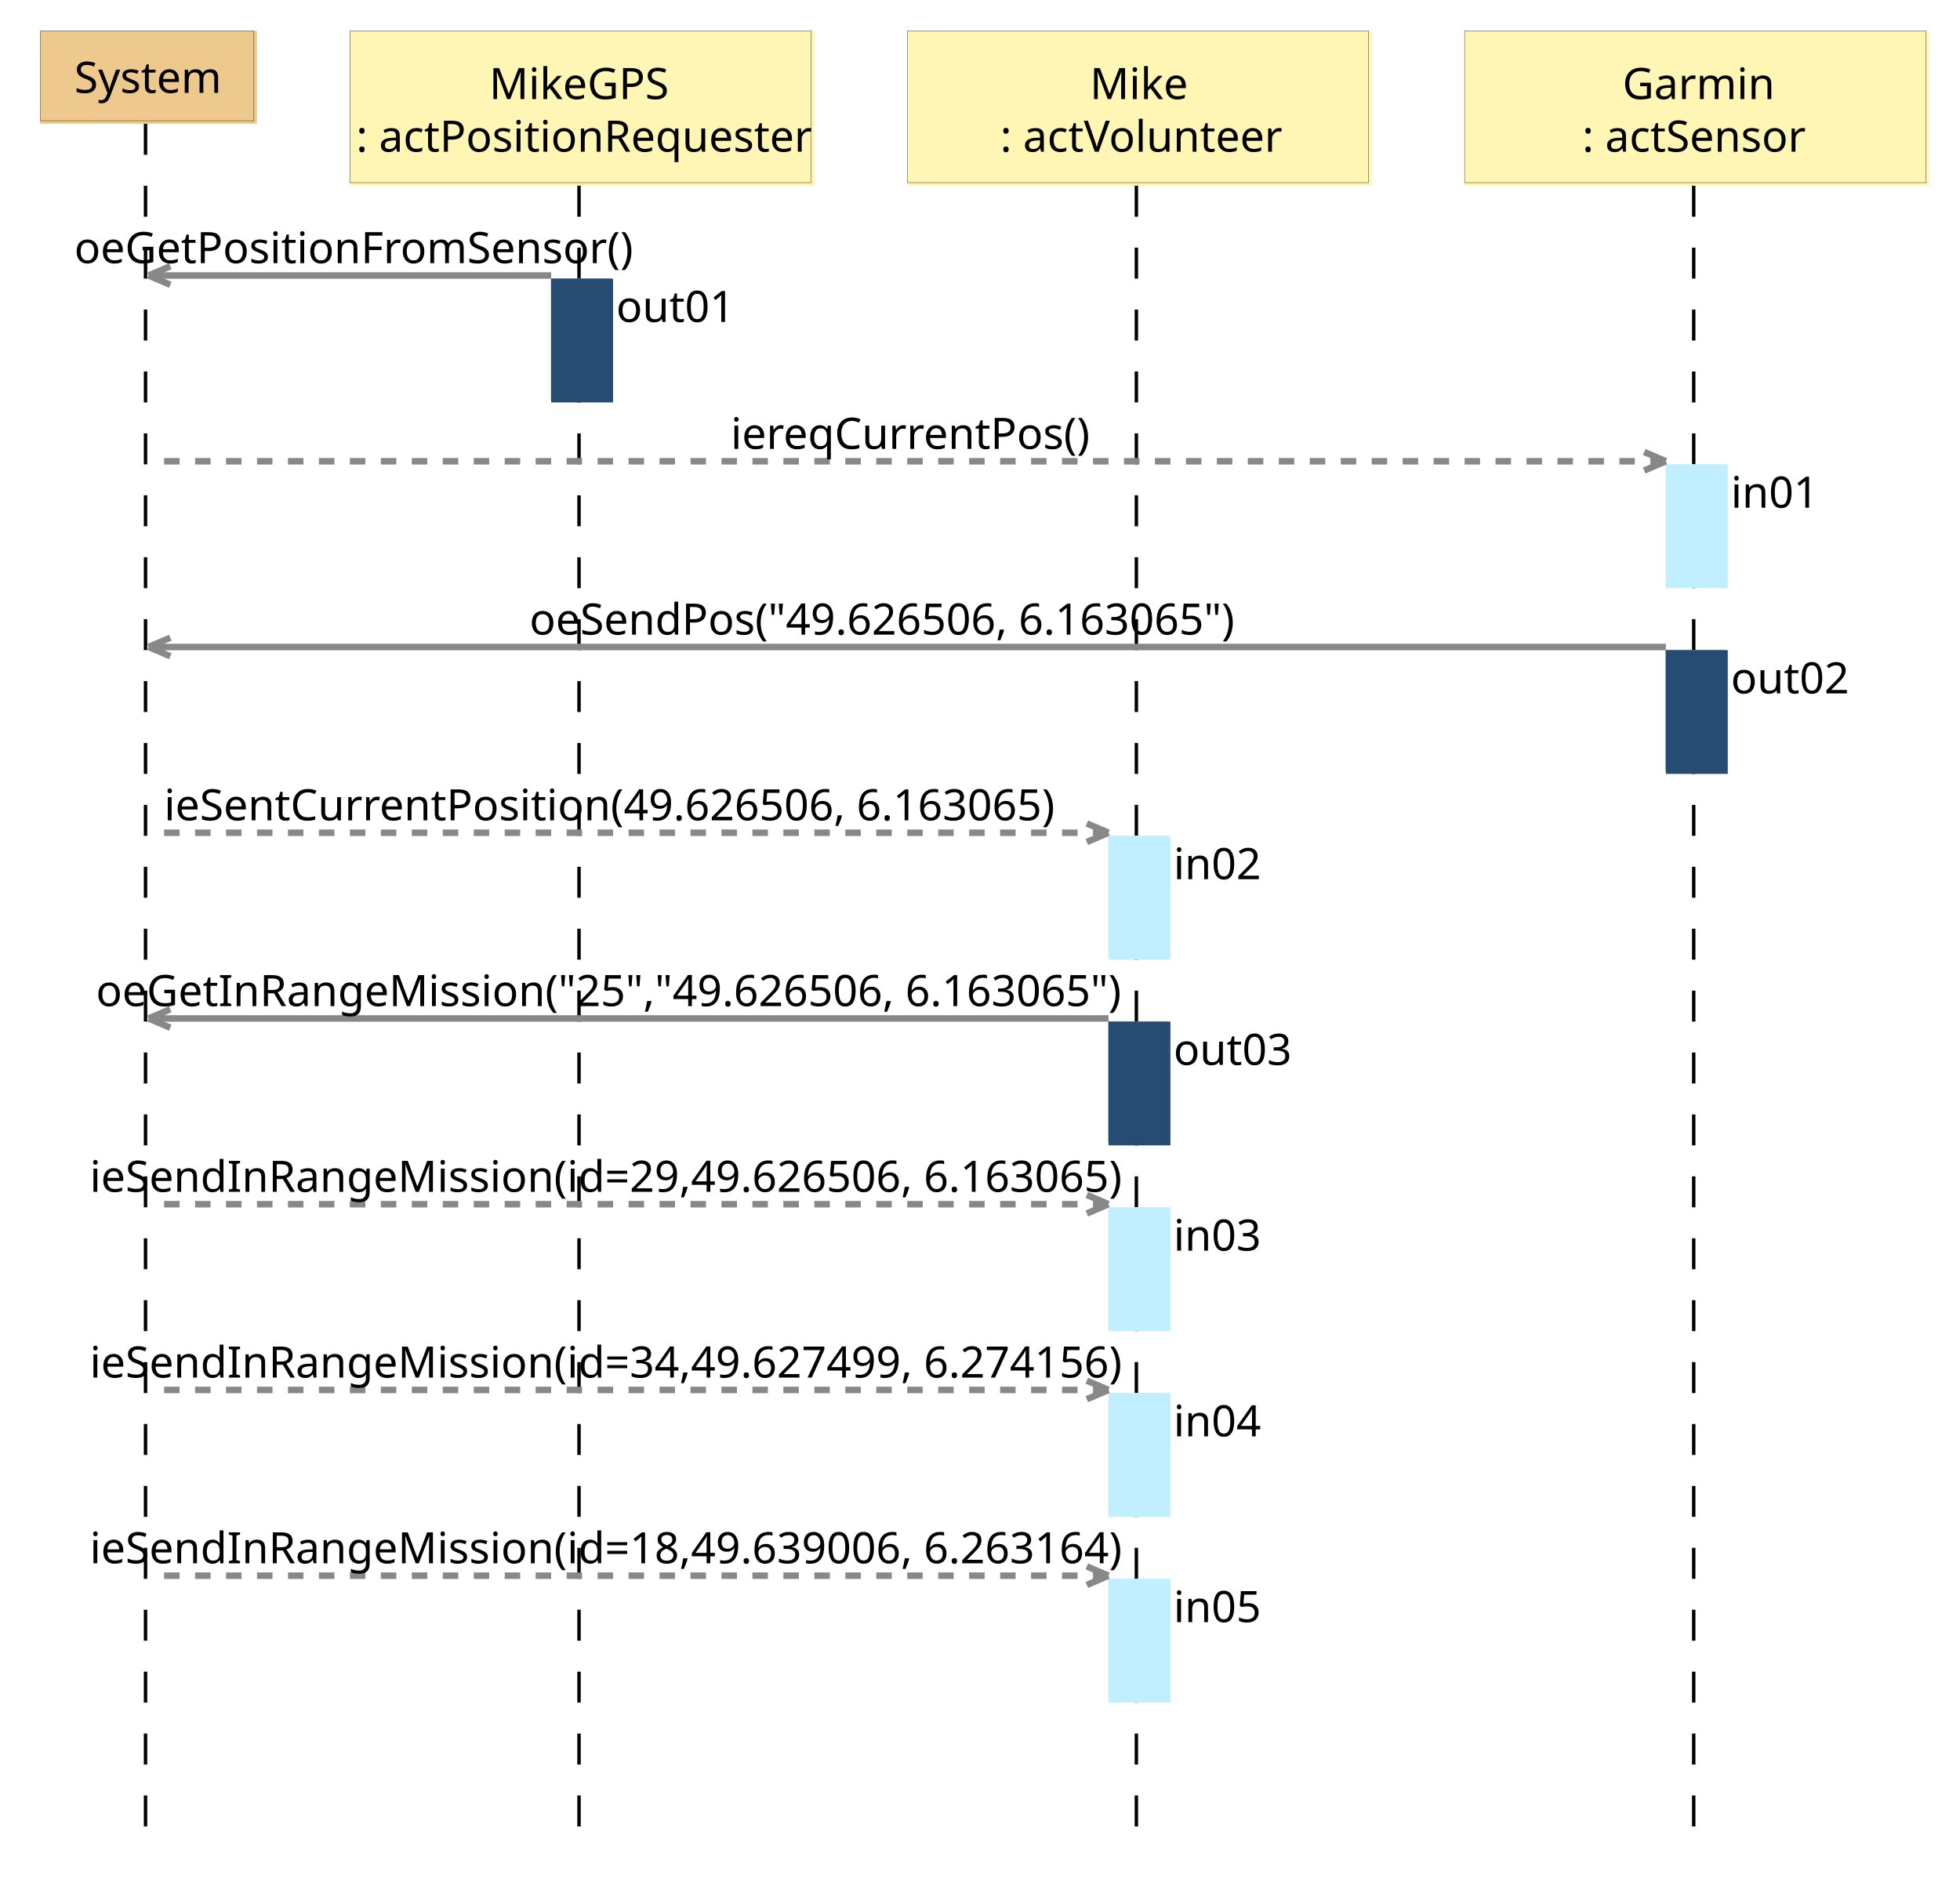
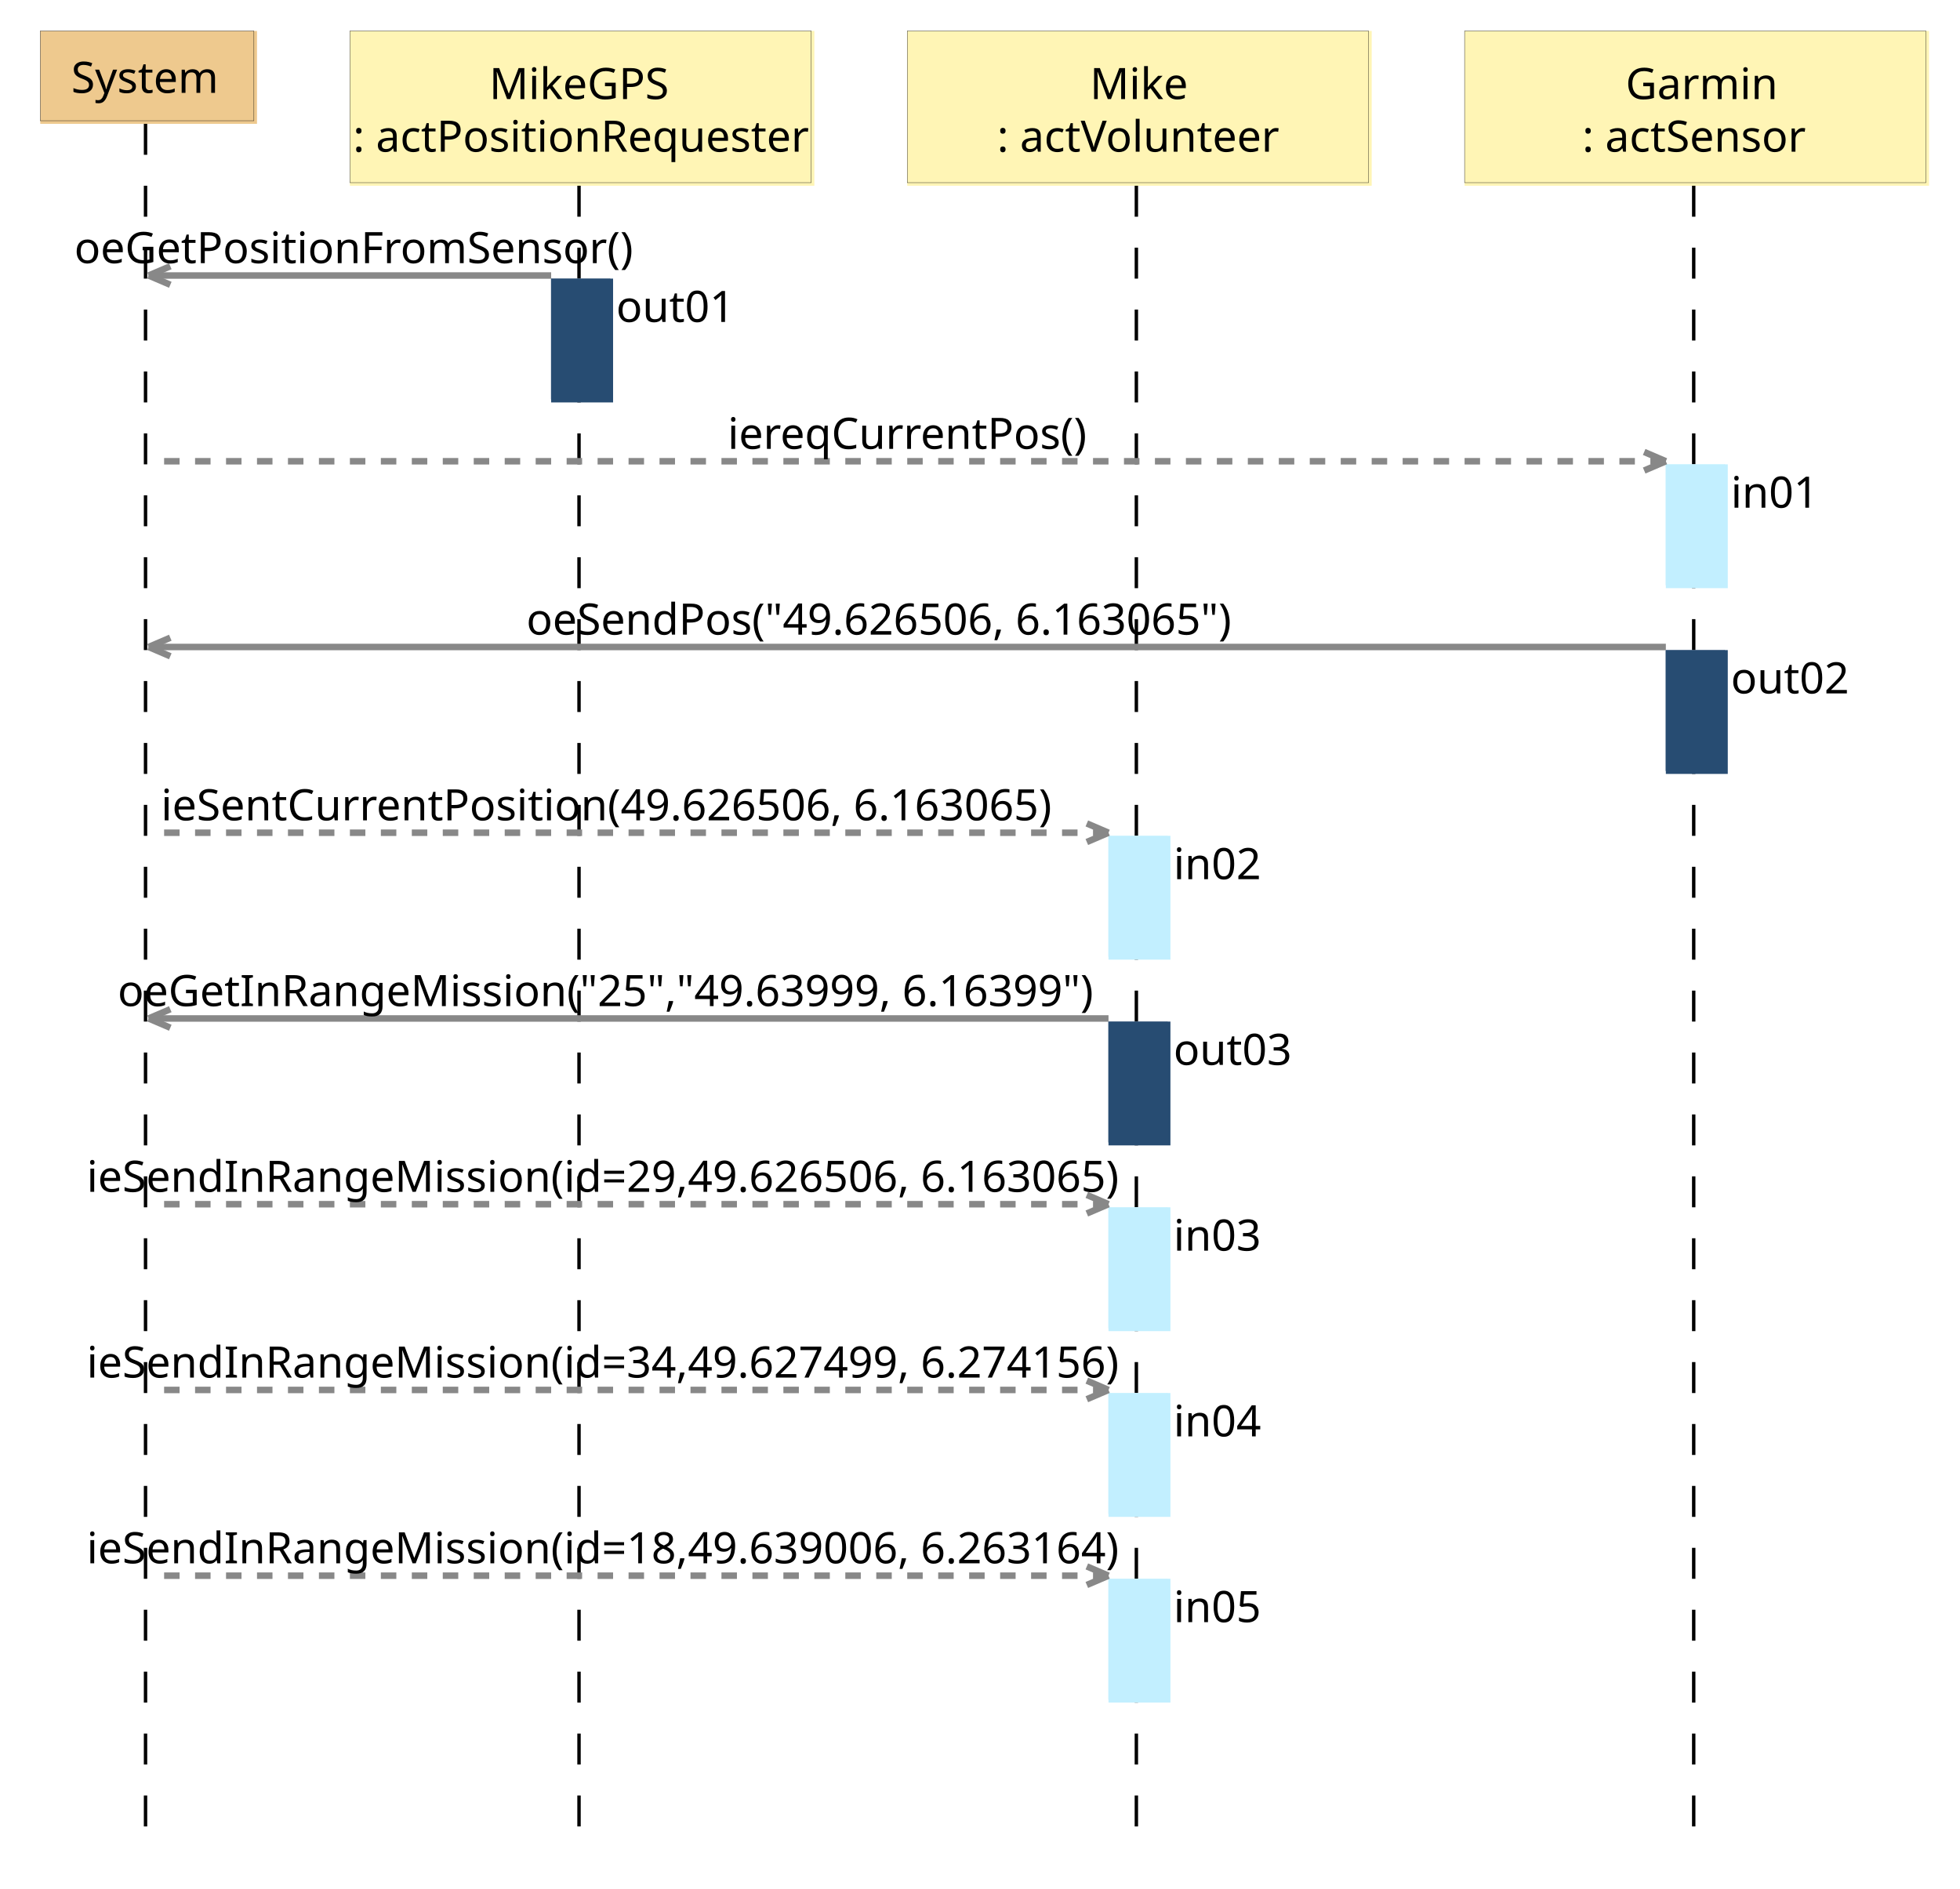
<svg xmlns="http://www.w3.org/2000/svg" stroke-dasharray="none" shape-rendering="auto" font-family="'Dialog'" width="633" text-rendering="auto" fill-opacity="1" contentScriptType="text/ecmascript" color-interpolation="auto" color-rendering="auto" preserveAspectRatio="xMidYMid meet" font-size="12" viewBox="0 0 633 610" fill="black" stroke="black" image-rendering="auto" stroke-miterlimit="10" zoomAndPan="magnify" version="1.0" stroke-linecap="square" stroke-linejoin="miter" contentStyleType="text/css" font-style="normal" height="610" stroke-width="1" stroke-dashoffset="0" font-weight="normal" stroke-opacity="1">
  <defs id="genericDefs" />
  <g>
    <defs id="defs1">
      <clipPath clipPathUnits="userSpaceOnUse" id="clipPath1">
        <path d="M12 9 L84 9 L84 41 L12 41 L12 9 Z" />
      </clipPath>
      <clipPath clipPathUnits="userSpaceOnUse" id="clipPath2">
        <path d="M12 9 L88 9 L88 41 L12 41 L12 9 Z" />
      </clipPath>
      <clipPath clipPathUnits="userSpaceOnUse" id="clipPath3">
        <path d="M42 39 L54 39 L54 601 L42 601 L42 39 Z" />
      </clipPath>
      <clipPath clipPathUnits="userSpaceOnUse" id="clipPath4">
        <path d="M112 9 L264 9 L264 61 L112 61 L112 9 Z" />
      </clipPath>
      <clipPath clipPathUnits="userSpaceOnUse" id="clipPath5">
        <path d="M112 9 L268 9 L268 61 L112 61 L112 9 Z" />
      </clipPath>
      <clipPath clipPathUnits="userSpaceOnUse" id="clipPath6">
        <path d="M112 9 L267 9 L267 61 L112 61 L112 9 Z" />
      </clipPath>
      <clipPath clipPathUnits="userSpaceOnUse" id="clipPath7">
        <path d="M182 59 L194 59 L194 601 L182 601 L182 59 Z" />
      </clipPath>
      <clipPath clipPathUnits="userSpaceOnUse" id="clipPath8">
        <path d="M177 89 L199 89 L199 131 L177 131 L177 89 Z" />
      </clipPath>
      <clipPath clipPathUnits="userSpaceOnUse" id="clipPath9">
        <path d="M198 89 L242 89 L242 108 L198 108 L198 89 Z" />
      </clipPath>
      <clipPath clipPathUnits="userSpaceOnUse" id="clipPath10">
        <path d="M292 9 L444 9 L444 61 L292 61 L292 9 Z" />
      </clipPath>
      <clipPath clipPathUnits="userSpaceOnUse" id="clipPath11">
        <path d="M292 9 L447 9 L447 61 L292 61 L292 9 Z" />
      </clipPath>
      <clipPath clipPathUnits="userSpaceOnUse" id="clipPath12">
        <path d="M362 59 L374 59 L374 601 L362 601 L362 59 Z" />
      </clipPath>
      <clipPath clipPathUnits="userSpaceOnUse" id="clipPath13">
        <path d="M357 329 L379 329 L379 371 L357 371 L357 329 Z" />
      </clipPath>
      <clipPath clipPathUnits="userSpaceOnUse" id="clipPath14">
        <path d="M378 329 L422 329 L422 348 L378 348 L378 329 Z" />
      </clipPath>
      <clipPath clipPathUnits="userSpaceOnUse" id="clipPath15">
        <path d="M357 269 L379 269 L379 311 L357 311 L357 269 Z" />
      </clipPath>
      <clipPath clipPathUnits="userSpaceOnUse" id="clipPath16">
-         <path d="M378 269 L413 269 L413 288 L378 288 L378 269 Z" />
+         <path d="M378 269 L412 269 L412 288 L378 288 L378 269 Z" />
      </clipPath>
      <clipPath clipPathUnits="userSpaceOnUse" id="clipPath17">
        <path d="M357 389 L379 389 L379 431 L357 431 L357 389 Z" />
      </clipPath>
      <clipPath clipPathUnits="userSpaceOnUse" id="clipPath18">
-         <path d="M378 389 L413 389 L413 408 L378 408 L378 389 Z" />
+         <path d="M378 389 L412 389 L412 408 L378 408 L378 389 Z" />
      </clipPath>
      <clipPath clipPathUnits="userSpaceOnUse" id="clipPath19">
        <path d="M357 449 L379 449 L379 491 L357 491 L357 449 Z" />
      </clipPath>
      <clipPath clipPathUnits="userSpaceOnUse" id="clipPath20">
-         <path d="M378 449 L413 449 L413 468 L378 468 L378 449 Z" />
+         <path d="M378 449 L412 449 L412 468 L378 468 L378 449 Z" />
      </clipPath>
      <clipPath clipPathUnits="userSpaceOnUse" id="clipPath21">
        <path d="M357 509 L379 509 L379 551 L357 551 L357 509 Z" />
      </clipPath>
      <clipPath clipPathUnits="userSpaceOnUse" id="clipPath22">
-         <path d="M378 509 L413 509 L413 528 L378 528 L378 509 Z" />
+         <path d="M378 509 L412 509 L412 528 L378 528 L378 509 Z" />
      </clipPath>
      <clipPath clipPathUnits="userSpaceOnUse" id="clipPath23">
        <path d="M472 9 L624 9 L624 61 L472 61 L472 9 Z" />
      </clipPath>
      <clipPath clipPathUnits="userSpaceOnUse" id="clipPath24">
        <path d="M472 9 L627 9 L627 61 L472 61 L472 9 Z" />
      </clipPath>
      <clipPath clipPathUnits="userSpaceOnUse" id="clipPath25">
        <path d="M542 59 L554 59 L554 601 L542 601 L542 59 Z" />
      </clipPath>
      <clipPath clipPathUnits="userSpaceOnUse" id="clipPath26">
        <path d="M537 209 L559 209 L559 251 L537 251 L537 209 Z" />
      </clipPath>
      <clipPath clipPathUnits="userSpaceOnUse" id="clipPath27">
        <path d="M558 209 L602 209 L602 228 L558 228 L558 209 Z" />
      </clipPath>
      <clipPath clipPathUnits="userSpaceOnUse" id="clipPath28">
        <path d="M537 149 L559 149 L559 191 L537 191 L537 149 Z" />
      </clipPath>
      <clipPath clipPathUnits="userSpaceOnUse" id="clipPath29">
-         <path d="M558 149 L593 149 L593 168 L558 168 L558 149 Z" />
+         <path d="M558 149 L592 149 L592 168 L558 168 L558 149 Z" />
      </clipPath>
      <clipPath clipPathUnits="userSpaceOnUse" id="clipPath30">
        <path d="M-1 -1 L634 -1 L634 611 L-1 611 L-1 -1 Z" />
      </clipPath>
      <clipPath clipPathUnits="userSpaceOnUse" id="clipPath31">
-         <path d="M23 70 L207 70 L207 89 L23 89 L23 70 Z" />
+         <path d="M23 70 L206 70 L206 89 L23 89 L23 70 Z" />
      </clipPath>
      <clipPath clipPathUnits="userSpaceOnUse" id="clipPath32">
        <path d="M46 84 L58 84 L58 95 L46 95 L46 84 Z" />
      </clipPath>
      <clipPath clipPathUnits="userSpaceOnUse" id="clipPath33">
-         <path d="M170 190 L420 190 L420 209 L170 209 L170 190 Z" />
+         <path d="M169 190 L421 190 L421 209 L169 209 L169 190 Z" />
      </clipPath>
      <clipPath clipPathUnits="userSpaceOnUse" id="clipPath34">
        <path d="M46 204 L58 204 L58 215 L46 215 L46 204 Z" />
      </clipPath>
      <clipPath clipPathUnits="userSpaceOnUse" id="clipPath35">
-         <path d="M30 310 L379 310 L379 329 L30 329 L30 310 Z" />
+         <path d="M37 310 L372 310 L372 329 L37 329 L37 310 Z" />
      </clipPath>
      <clipPath clipPathUnits="userSpaceOnUse" id="clipPath36">
        <path d="M46 324 L58 324 L58 335 L46 335 L46 324 Z" />
      </clipPath>
      <clipPath clipPathUnits="userSpaceOnUse" id="clipPath37">
-         <path d="M235 130 L355 130 L355 149 L235 149 L235 130 Z" />
+         <path d="M234 130 L355 130 L355 149 L234 149 L234 130 Z" />
      </clipPath>
      <clipPath clipPathUnits="userSpaceOnUse" id="clipPath38">
        <path d="M529 144 L541 144 L541 155 L529 155 L529 144 Z" />
      </clipPath>
      <clipPath clipPathUnits="userSpaceOnUse" id="clipPath39">
-         <path d="M52 250 L358 250 L358 269 L52 269 L52 250 Z" />
+         <path d="M51 250 L358 250 L358 269 L51 269 L51 250 Z" />
      </clipPath>
      <clipPath clipPathUnits="userSpaceOnUse" id="clipPath40">
        <path d="M349 264 L361 264 L361 275 L349 275 L349 264 Z" />
      </clipPath>
      <clipPath clipPathUnits="userSpaceOnUse" id="clipPath41">
-         <path d="M28 370 L381 370 L381 389 L28 389 L28 370 Z" />
+         <path d="M27 370 L383 370 L383 389 L27 389 L27 370 Z" />
      </clipPath>
      <clipPath clipPathUnits="userSpaceOnUse" id="clipPath42">
        <path d="M349 384 L361 384 L361 395 L349 395 L349 384 Z" />
      </clipPath>
      <clipPath clipPathUnits="userSpaceOnUse" id="clipPath43">
-         <path d="M28 430 L381 430 L381 449 L28 449 L28 430 Z" />
+         <path d="M27 430 L383 430 L383 449 L27 449 L27 430 Z" />
      </clipPath>
      <clipPath clipPathUnits="userSpaceOnUse" id="clipPath44">
        <path d="M349 444 L361 444 L361 455 L349 455 L349 444 Z" />
      </clipPath>
      <clipPath clipPathUnits="userSpaceOnUse" id="clipPath45">
-         <path d="M28 490 L381 490 L381 509 L28 509 L28 490 Z" />
+         <path d="M27 490 L383 490 L383 509 L27 509 L27 490 Z" />
      </clipPath>
      <clipPath clipPathUnits="userSpaceOnUse" id="clipPath46">
        <path d="M349 504 L361 504 L361 515 L349 515 L349 504 Z" />
      </clipPath>
    </defs>
    <g font-size="9" fill="rgb(238,201,142)" stroke-linejoin="round" stroke="rgb(238,201,142)" stroke-width="0" stroke-miterlimit="0">
      <rect x="13" y="10" clip-path="url(#clipPath1)" width="70" height="30" stroke="none" />
    </g>
    <g font-size="9" stroke-width="0.1" stroke-linecap="butt">
      <rect x="13" y="10" clip-path="url(#clipPath1)" fill="none" width="69" height="29" />
-       <text x="24" font-size="14" y="30" clip-path="url(#clipPath2)" stroke="none" xml:space="preserve">System</text>
+       <text x="23" font-size="14" y="30" clip-path="url(#clipPath2)" stroke="none" xml:space="preserve">System</text>
      <line clip-path="url(#clipPath3)" fill="none" x1="47" x2="47" y1="40" y2="600" stroke-dasharray="10,10" stroke-width="1.1" />
    </g>
    <g stroke-linecap="butt" font-size="9" fill="rgb(255,245,181)" stroke-dasharray="10,10" stroke="rgb(255,245,181)" stroke-width="1.1">
      <rect x="113" y="10" clip-path="url(#clipPath4)" width="150" height="50" stroke="none" />
    </g>
    <g font-size="9" stroke-width="0.1" stroke-linecap="butt">
      <rect x="113" y="10" clip-path="url(#clipPath4)" fill="none" width="149" height="49" />
      <text x="158" font-size="14" y="32" clip-path="url(#clipPath5)" stroke="none" xml:space="preserve">MikeGPS</text>
-       <text x="115" font-size="14" y="49" clip-path="url(#clipPath6)" stroke="none" xml:space="preserve">: actPositionRequester</text>
+       <text x="114" font-size="14" y="49" clip-path="url(#clipPath6)" stroke="none" xml:space="preserve">: actPositionRequester</text>
      <line clip-path="url(#clipPath7)" fill="none" x1="187" x2="187" y1="60" y2="600" stroke-dasharray="10,10" stroke-width="1.1" />
    </g>
    <g stroke-linecap="butt" font-size="9" fill="rgb(39,76,114)" stroke-dasharray="10,10" stroke="rgb(39,76,114)" stroke-width="1.1">
      <rect x="178" y="90" clip-path="url(#clipPath8)" width="20" height="40" stroke="none" />
      <rect x="178" y="90" clip-path="url(#clipPath8)" fill="none" width="19" stroke-dasharray="none" height="39" stroke-width="0.1" />
    </g>
    <g font-size="14" stroke-width="0.1" stroke-linecap="butt">
      <text xml:space="preserve" x="199" y="104" clip-path="url(#clipPath9)" stroke="none">out01</text>
      <rect x="293" y="10" clip-path="url(#clipPath10)" fill="rgb(255,245,181)" width="150" height="50" stroke="none" />
      <rect x="293" y="10" clip-path="url(#clipPath10)" fill="none" width="149" height="49" />
      <text xml:space="preserve" x="352" y="32" clip-path="url(#clipPath11)" stroke="none">Mike</text>
-       <text xml:space="preserve" x="323" y="49" clip-path="url(#clipPath11)" stroke="none">: actVolunteer</text>
+       <text xml:space="preserve" x="322" y="49" clip-path="url(#clipPath11)" stroke="none">: actVolunteer</text>
      <line clip-path="url(#clipPath12)" fill="none" x1="367" x2="367" y1="60" y2="600" stroke-dasharray="10,10" stroke-width="1.1" />
    </g>
    <g stroke-linecap="butt" font-size="9" fill="rgb(39,76,114)" stroke-dasharray="10,10" stroke="rgb(39,76,114)" stroke-width="1.1">
      <rect x="358" y="330" clip-path="url(#clipPath13)" width="20" height="40" stroke="none" />
      <rect x="358" y="330" clip-path="url(#clipPath13)" fill="none" width="19" stroke-dasharray="none" height="39" stroke-width="0.1" />
    </g>
    <g font-size="14" stroke-width="0.1" stroke-linecap="butt">
      <text xml:space="preserve" x="379" y="344" clip-path="url(#clipPath14)" stroke="none">out03</text>
      <rect x="358" y="270" clip-path="url(#clipPath15)" fill="rgb(194,239,255)" width="20" height="40" stroke="none" />
      <rect x="358" y="270" clip-path="url(#clipPath15)" fill="none" width="19" height="39" stroke="rgb(194,239,255)" />
      <text xml:space="preserve" x="379" y="284" clip-path="url(#clipPath16)" stroke="none">in02</text>
      <rect x="358" y="390" clip-path="url(#clipPath17)" fill="rgb(194,239,255)" width="20" height="40" stroke="none" />
      <rect x="358" y="390" clip-path="url(#clipPath17)" fill="none" width="19" height="39" stroke="rgb(194,239,255)" />
      <text xml:space="preserve" x="379" y="404" clip-path="url(#clipPath18)" stroke="none">in03</text>
      <rect x="358" y="450" clip-path="url(#clipPath19)" fill="rgb(194,239,255)" width="20" height="40" stroke="none" />
      <rect x="358" y="450" clip-path="url(#clipPath19)" fill="none" width="19" height="39" stroke="rgb(194,239,255)" />
      <text xml:space="preserve" x="379" y="464" clip-path="url(#clipPath20)" stroke="none">in04</text>
      <rect x="358" y="510" clip-path="url(#clipPath21)" fill="rgb(194,239,255)" width="20" height="40" stroke="none" />
      <rect x="358" y="510" clip-path="url(#clipPath21)" fill="none" width="19" height="39" stroke="rgb(194,239,255)" />
      <text xml:space="preserve" x="379" y="524" clip-path="url(#clipPath22)" stroke="none">in05</text>
      <rect x="473" y="10" clip-path="url(#clipPath23)" fill="rgb(255,245,181)" width="150" height="50" stroke="none" />
      <rect x="473" y="10" clip-path="url(#clipPath23)" fill="none" width="149" height="49" />
-       <text xml:space="preserve" x="524" y="32" clip-path="url(#clipPath24)" stroke="none">Garmin</text>
+       <text xml:space="preserve" x="525" y="32" clip-path="url(#clipPath24)" stroke="none">Garmin</text>
      <text xml:space="preserve" x="511" y="49" clip-path="url(#clipPath24)" stroke="none">: actSensor</text>
      <line clip-path="url(#clipPath25)" fill="none" x1="547" x2="547" y1="60" y2="600" stroke-dasharray="10,10" stroke-width="1.1" />
    </g>
    <g stroke-linecap="butt" font-size="9" fill="rgb(39,76,114)" stroke-dasharray="10,10" stroke="rgb(39,76,114)" stroke-width="1.1">
      <rect x="538" y="210" clip-path="url(#clipPath26)" width="20" height="40" stroke="none" />
      <rect x="538" y="210" clip-path="url(#clipPath26)" fill="none" width="19" stroke-dasharray="none" height="39" stroke-width="0.1" />
    </g>
    <g font-size="14" stroke-width="0.1" stroke-linecap="butt">
      <text xml:space="preserve" x="559" y="224" clip-path="url(#clipPath27)" stroke="none">out02</text>
      <rect x="538" y="150" clip-path="url(#clipPath28)" fill="rgb(194,239,255)" width="20" height="40" stroke="none" />
      <rect x="538" y="150" clip-path="url(#clipPath28)" fill="none" width="19" height="39" stroke="rgb(194,239,255)" />
      <text xml:space="preserve" x="559" y="164" clip-path="url(#clipPath29)" stroke="none">in01</text>
      <line clip-path="url(#clipPath30)" fill="none" x1="178" x2="48" y1="89" y2="89" stroke="rgb(136,136,136)" stroke-width="2.1" />
      <text x="24" y="85" clip-path="url(#clipPath31)" stroke="none" stroke-width="2.1" xml:space="preserve">oeGetPositionFromSensor()</text>
      <line clip-path="url(#clipPath32)" fill="none" x1="55" x2="48" y1="86" y2="89" stroke="rgb(136,136,136)" stroke-width="2.1" />
      <line clip-path="url(#clipPath32)" fill="none" x1="48" x2="55" y1="89" y2="92" stroke="rgb(136,136,136)" stroke-width="2.1" />
      <line clip-path="url(#clipPath30)" fill="none" x1="538" x2="48" y1="209" y2="209" stroke="rgb(136,136,136)" stroke-width="2.1" />
-       <text x="171" y="205" clip-path="url(#clipPath33)" stroke="none" stroke-width="2.1" xml:space="preserve">oeSendPos("49.626506, 6.163065")</text>
+       <text x="170" y="205" clip-path="url(#clipPath33)" stroke="none" stroke-width="2.1" xml:space="preserve">oeSendPos("49.626506, 6.163065")</text>
      <line clip-path="url(#clipPath34)" fill="none" x1="55" x2="48" y1="206" y2="209" stroke="rgb(136,136,136)" stroke-width="2.1" />
      <line clip-path="url(#clipPath34)" fill="none" x1="48" x2="55" y1="209" y2="212" stroke="rgb(136,136,136)" stroke-width="2.1" />
      <line clip-path="url(#clipPath30)" fill="none" x1="358" x2="48" y1="329" y2="329" stroke="rgb(136,136,136)" stroke-width="2.1" />
-       <text x="31" y="325" clip-path="url(#clipPath35)" stroke="none" stroke-width="2.1" xml:space="preserve">oeGetInRangeMission("25","49.626506, 6.163065")</text>
+       <text x="38" y="325" clip-path="url(#clipPath35)" stroke="none" stroke-width="2.1" xml:space="preserve">oeGetInRangeMission("25","49.63999, 6.16399")</text>
      <line clip-path="url(#clipPath36)" fill="none" x1="55" x2="48" y1="326" y2="329" stroke="rgb(136,136,136)" stroke-width="2.1" />
      <line clip-path="url(#clipPath36)" fill="none" x1="48" x2="55" y1="329" y2="332" stroke="rgb(136,136,136)" stroke-width="2.1" />
    </g>
    <g stroke-linecap="butt" font-size="14" fill="rgb(136,136,136)" stroke-dasharray="5,5" stroke="rgb(136,136,136)" stroke-width="2.1">
      <line clip-path="url(#clipPath30)" fill="none" x1="538" x2="48" y1="149" y2="149" />
-       <text x="236" y="145" clip-path="url(#clipPath37)" fill="black" stroke="none" xml:space="preserve">iereqCurrentPos()</text>
+       <text x="235" y="145" clip-path="url(#clipPath37)" fill="black" stroke="none" xml:space="preserve">iereqCurrentPos()</text>
      <line clip-path="url(#clipPath38)" fill="none" x1="531" x2="538" y1="152" y2="149" stroke-dasharray="none" />
      <line clip-path="url(#clipPath38)" fill="none" x1="538" x2="531" y1="149" y2="146" stroke-dasharray="none" />
      <line clip-path="url(#clipPath30)" fill="none" x1="358" x2="48" y1="269" y2="269" />
-       <text x="53" y="265" clip-path="url(#clipPath39)" fill="black" stroke="none" xml:space="preserve">ieSentCurrentPosition(49.626506, 6.163065)</text>
+       <text x="52" y="265" clip-path="url(#clipPath39)" fill="black" stroke="none" xml:space="preserve">ieSentCurrentPosition(49.626506, 6.163065)</text>
      <line clip-path="url(#clipPath40)" fill="none" x1="351" x2="358" y1="272" y2="269" stroke-dasharray="none" />
      <line clip-path="url(#clipPath40)" fill="none" x1="358" x2="351" y1="269" y2="266" stroke-dasharray="none" />
      <line clip-path="url(#clipPath30)" fill="none" x1="358" x2="48" y1="389" y2="389" />
-       <text x="29" y="385" clip-path="url(#clipPath41)" fill="black" stroke="none" xml:space="preserve">ieSendInRangeMission(id=29,49.626506, 6.163065)</text>
+       <text x="28" y="385" clip-path="url(#clipPath41)" fill="black" stroke="none" xml:space="preserve">ieSendInRangeMission(id=29,49.626506, 6.163065)</text>
      <line clip-path="url(#clipPath42)" fill="none" x1="351" x2="358" y1="392" y2="389" stroke-dasharray="none" />
      <line clip-path="url(#clipPath42)" fill="none" x1="358" x2="351" y1="389" y2="386" stroke-dasharray="none" />
      <line clip-path="url(#clipPath30)" fill="none" x1="358" x2="48" y1="449" y2="449" />
-       <text x="29" y="445" clip-path="url(#clipPath43)" fill="black" stroke="none" xml:space="preserve">ieSendInRangeMission(id=34,49.627499, 6.274156)</text>
+       <text x="28" y="445" clip-path="url(#clipPath43)" fill="black" stroke="none" xml:space="preserve">ieSendInRangeMission(id=34,49.627499, 6.274156)</text>
      <line clip-path="url(#clipPath44)" fill="none" x1="351" x2="358" y1="452" y2="449" stroke-dasharray="none" />
      <line clip-path="url(#clipPath44)" fill="none" x1="358" x2="351" y1="449" y2="446" stroke-dasharray="none" />
      <line clip-path="url(#clipPath30)" fill="none" x1="358" x2="48" y1="509" y2="509" />
-       <text x="29" y="505" clip-path="url(#clipPath45)" fill="black" stroke="none" xml:space="preserve">ieSendInRangeMission(id=18,49.639006, 6.263164)</text>
+       <text x="28" y="505" clip-path="url(#clipPath45)" fill="black" stroke="none" xml:space="preserve">ieSendInRangeMission(id=18,49.639006, 6.263164)</text>
      <line clip-path="url(#clipPath46)" fill="none" x1="351" x2="358" y1="512" y2="509" stroke-dasharray="none" />
      <line clip-path="url(#clipPath46)" fill="none" x1="358" x2="351" y1="509" y2="506" stroke-dasharray="none" />
    </g>
  </g>
</svg>
